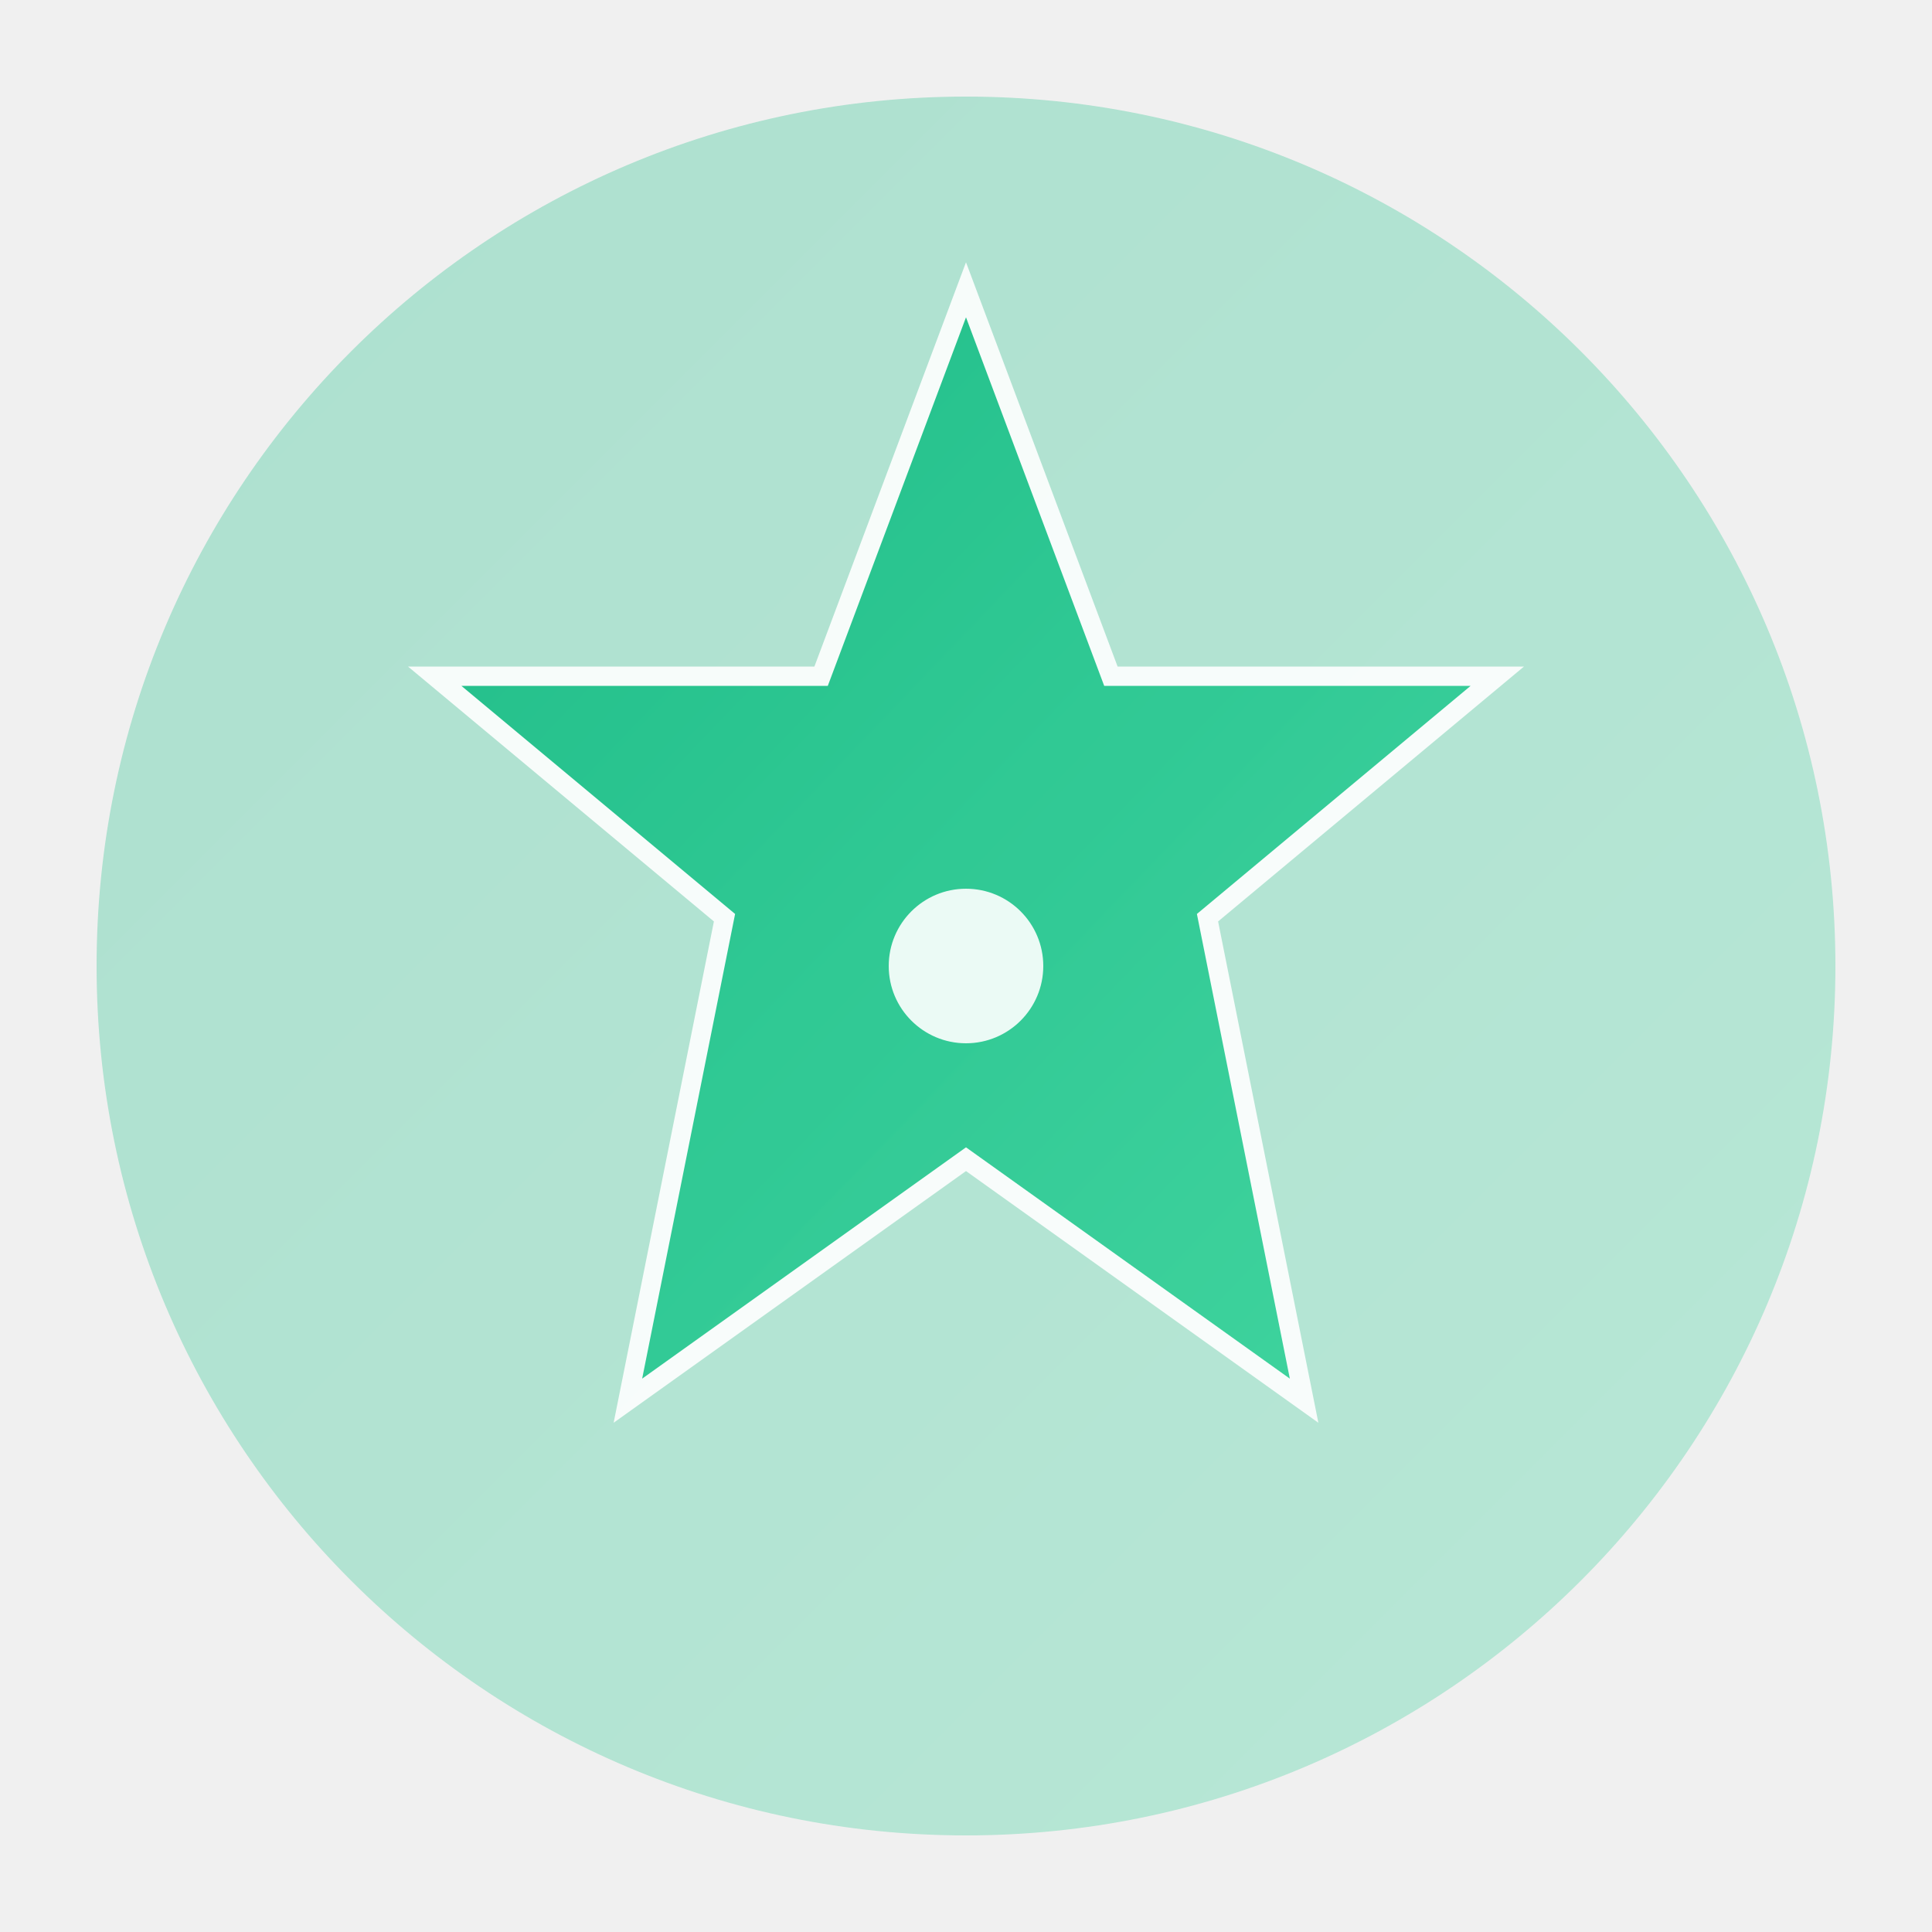
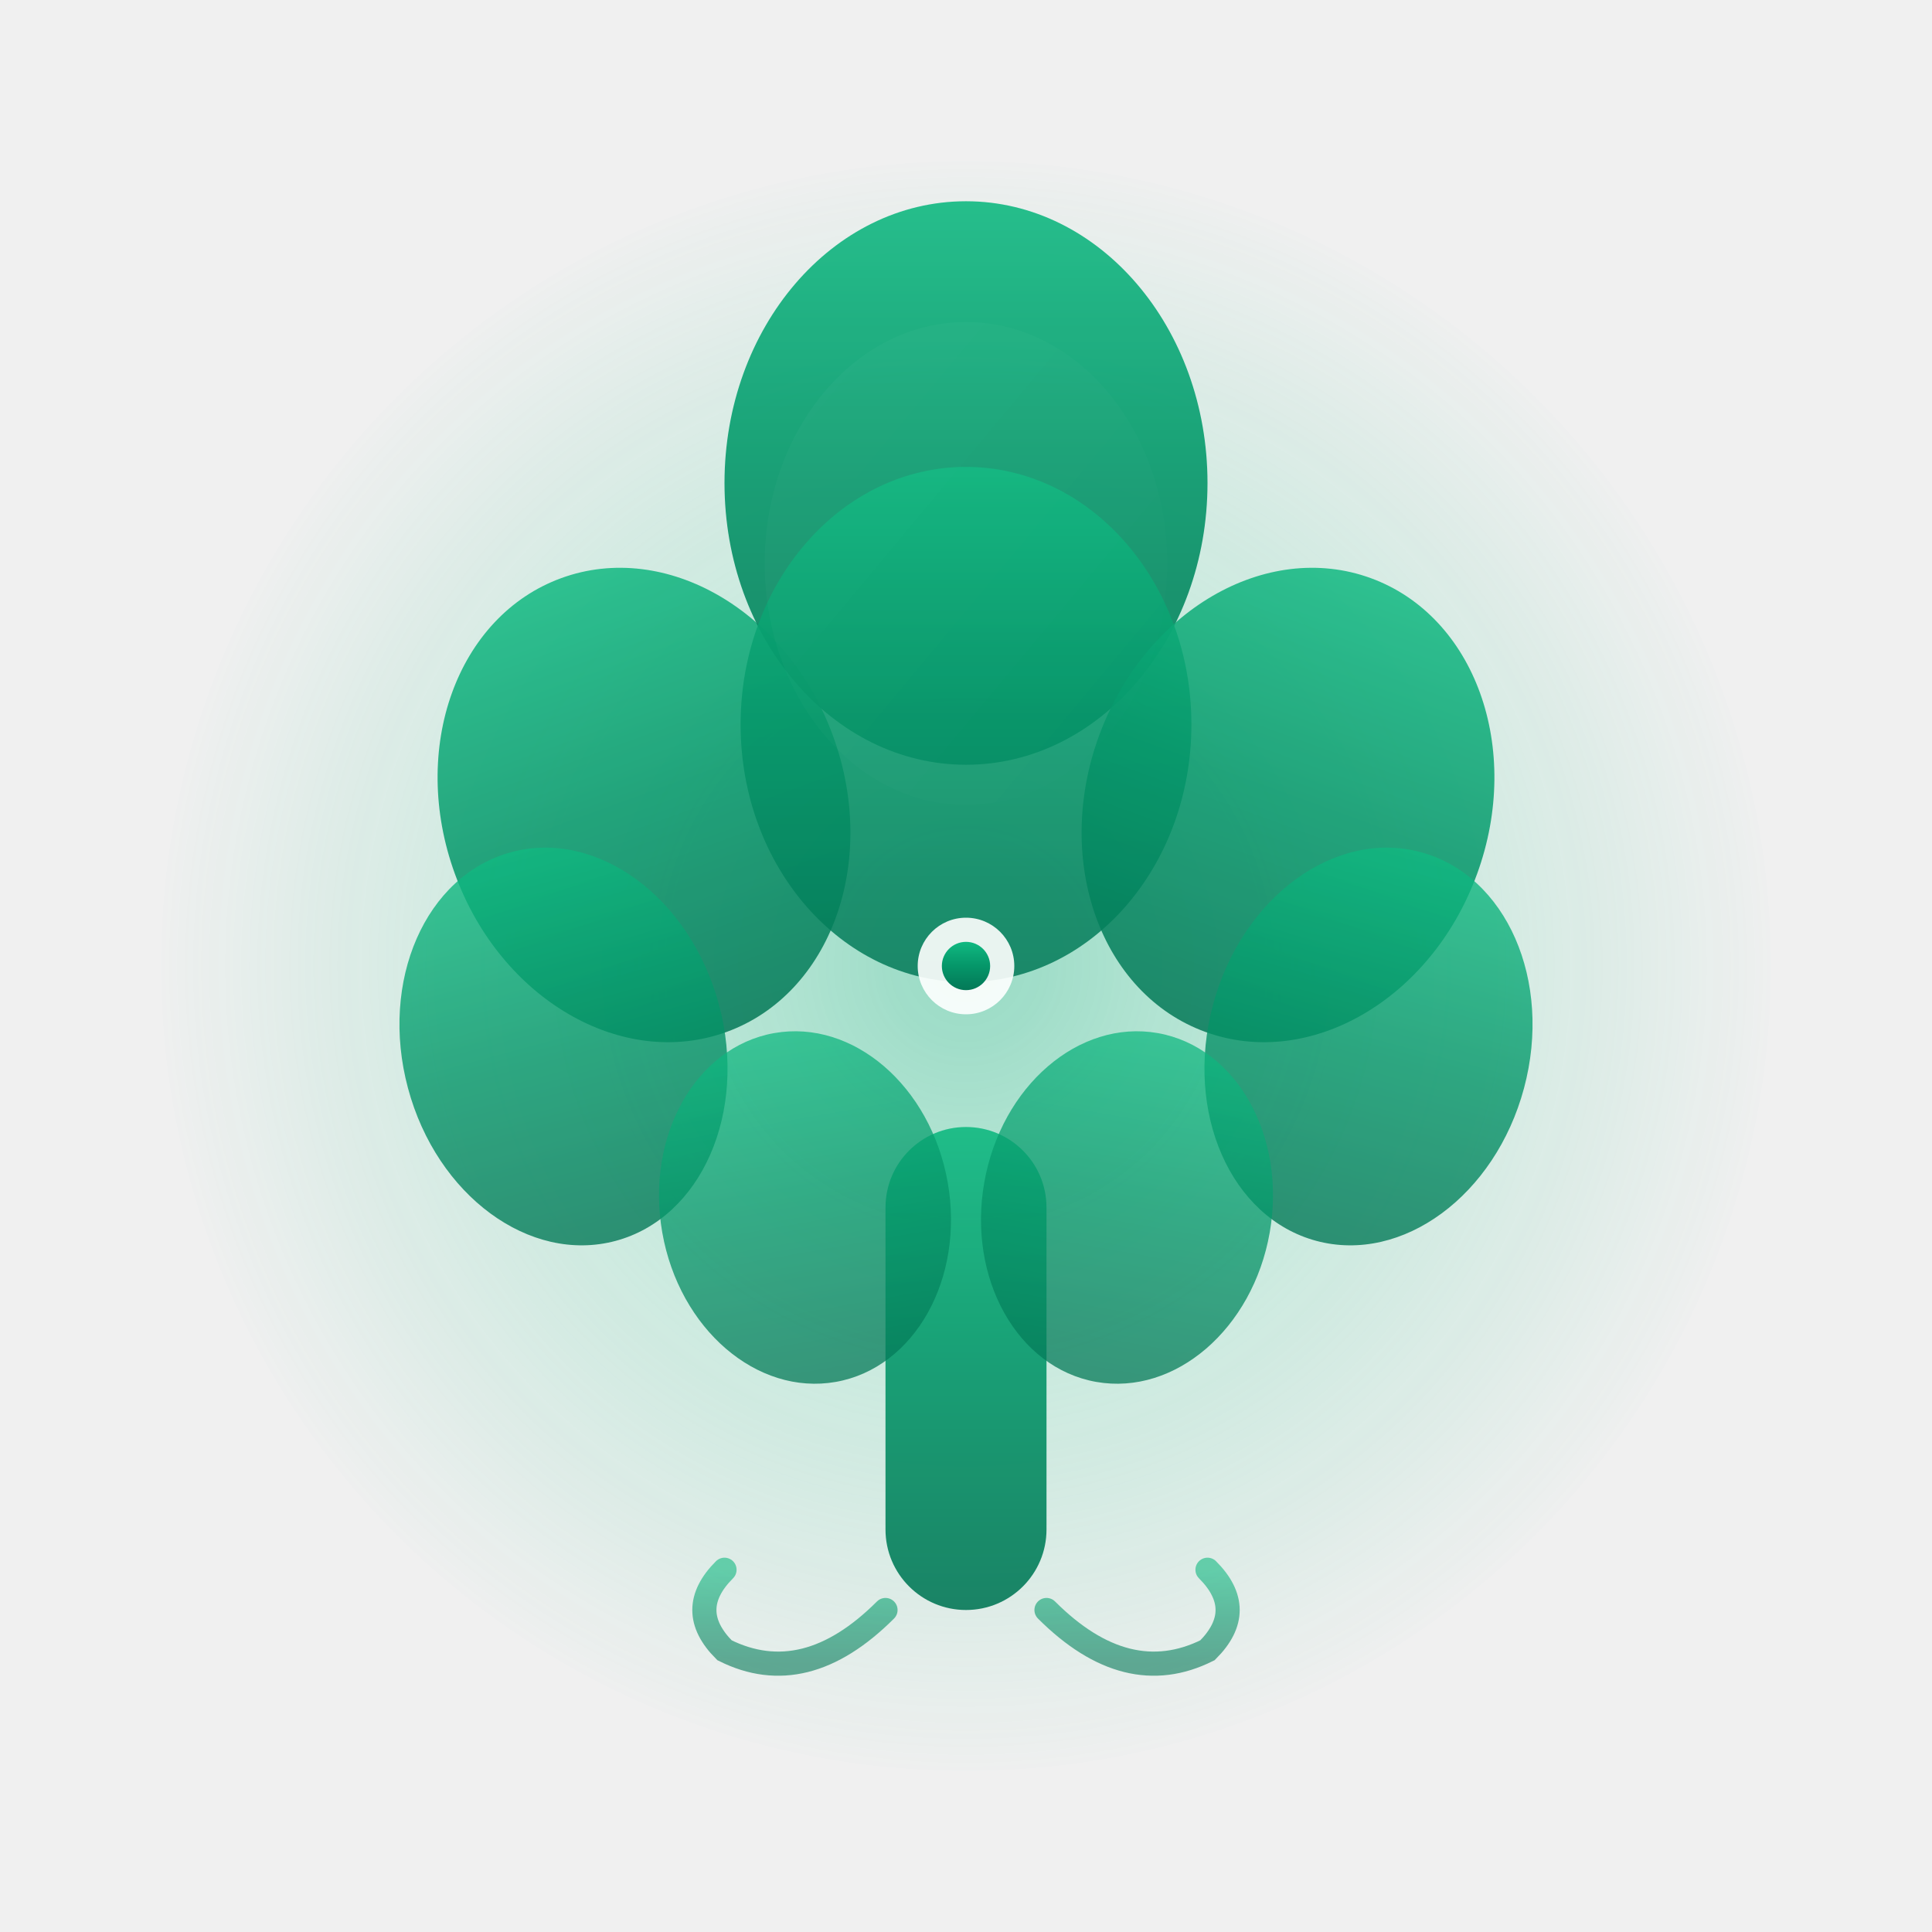
- <svg xmlns="http://www.w3.org/2000/svg" viewBox="0 0 200 200" width="200" height="200">
+ <svg xmlns="http://www.w3.org/2000/svg" viewBox="0 0 240 240" width="240" height="240">
  <defs>
-     <linearGradient id="bgGradient" x1="0%" y1="0%" x2="100%" y2="100%">
-       <stop offset="0%" style="stop-color:#10b981;stop-opacity:0.3" />
-       <stop offset="100%" style="stop-color:#34d399;stop-opacity:0.3" />
+     <linearGradient id="treeGradient" x1="50%" y1="0%" x2="50%" y2="100%">
+       <stop offset="0%" style="stop-color:#10b981;stop-opacity:1" />
+       <stop offset="50%" style="stop-color:#059669;stop-opacity:1" />
+       <stop offset="100%" style="stop-color:#047857;stop-opacity:1" />
    </linearGradient>
-     <linearGradient id="starGradient" x1="0%" y1="0%" x2="100%" y2="100%">
-       <stop offset="0%" style="stop-color:#10b981;stop-opacity:1" />
-       <stop offset="100%" style="stop-color:#34d399;stop-opacity:1" />
+     <radialGradient id="glowGradient" cx="50%" cy="50%">
+       <stop offset="0%" style="stop-color:#10b981;stop-opacity:0.4" />
+       <stop offset="50%" style="stop-color:#34d399;stop-opacity:0.2" />
+       <stop offset="100%" style="stop-color:#10b981;stop-opacity:0" />
+     </radialGradient>
+     <linearGradient id="textureGradient" x1="0%" y1="0%" x2="100%" y2="100%">
+       <stop offset="0%" style="stop-color:#ffffff;stop-opacity:0.1" />
+       <stop offset="100%" style="stop-color:#ffffff;stop-opacity:0" />
    </linearGradient>
  </defs>
-   <circle cx="100" cy="100" r="90" fill="url(#bgGradient)" />
-   <path d="M100 30 L115 70 L155 70 L125 95 L135 145 L100 120 L65 145 L75 95 L45 70 L85 70 Z" fill="url(#starGradient)" stroke="#ffffff" stroke-width="2" opacity="0.9" />
-   <circle cx="100" cy="100" r="8" fill="#ffffff" opacity="0.9" />
+   <circle cx="120" cy="120" r="100" fill="url(#glowGradient)" />
+   <rect x="110" y="140" width="20" height="60" rx="10" fill="url(#treeGradient)" opacity="0.9" />
+   <ellipse cx="80" cy="100" rx="25" ry="30" fill="url(#treeGradient)" opacity="0.85" transform="rotate(-20 80 100)" />
+   <ellipse cx="70" cy="130" rx="20" ry="25" fill="url(#treeGradient)" opacity="0.8" transform="rotate(-15 70 130)" />
+   <ellipse cx="120" cy="60" rx="30" ry="35" fill="url(#treeGradient)" opacity="0.9" />
+   <ellipse cx="120" cy="90" rx="28" ry="32" fill="url(#treeGradient)" opacity="0.85" />
+   <ellipse cx="160" cy="100" rx="25" ry="30" fill="url(#treeGradient)" opacity="0.85" transform="rotate(20 160 100)" />
+   <ellipse cx="170" cy="130" rx="20" ry="25" fill="url(#treeGradient)" opacity="0.8" transform="rotate(15 170 130)" />
+   <ellipse cx="100" cy="150" rx="18" ry="22" fill="url(#treeGradient)" opacity="0.75" transform="rotate(-10 100 150)" />
+   <ellipse cx="140" cy="150" rx="18" ry="22" fill="url(#treeGradient)" opacity="0.75" transform="rotate(10 140 150)" />
+   <ellipse cx="120" cy="70" rx="25" ry="30" fill="url(#textureGradient)" opacity="0.3" />
+   <path d="M 110 200 Q 100 210 90 205 Q 85 200 90 195" stroke="url(#treeGradient)" stroke-width="3" fill="none" opacity="0.6" stroke-linecap="round" />
+   <path d="M 130 200 Q 140 210 150 205 Q 155 200 150 195" stroke="url(#treeGradient)" stroke-width="3" fill="none" opacity="0.6" stroke-linecap="round" />
+   <circle cx="120" cy="120" r="6" fill="#ffffff" opacity="0.9" />
+   <circle cx="120" cy="120" r="3" fill="url(#treeGradient)" />
</svg>
